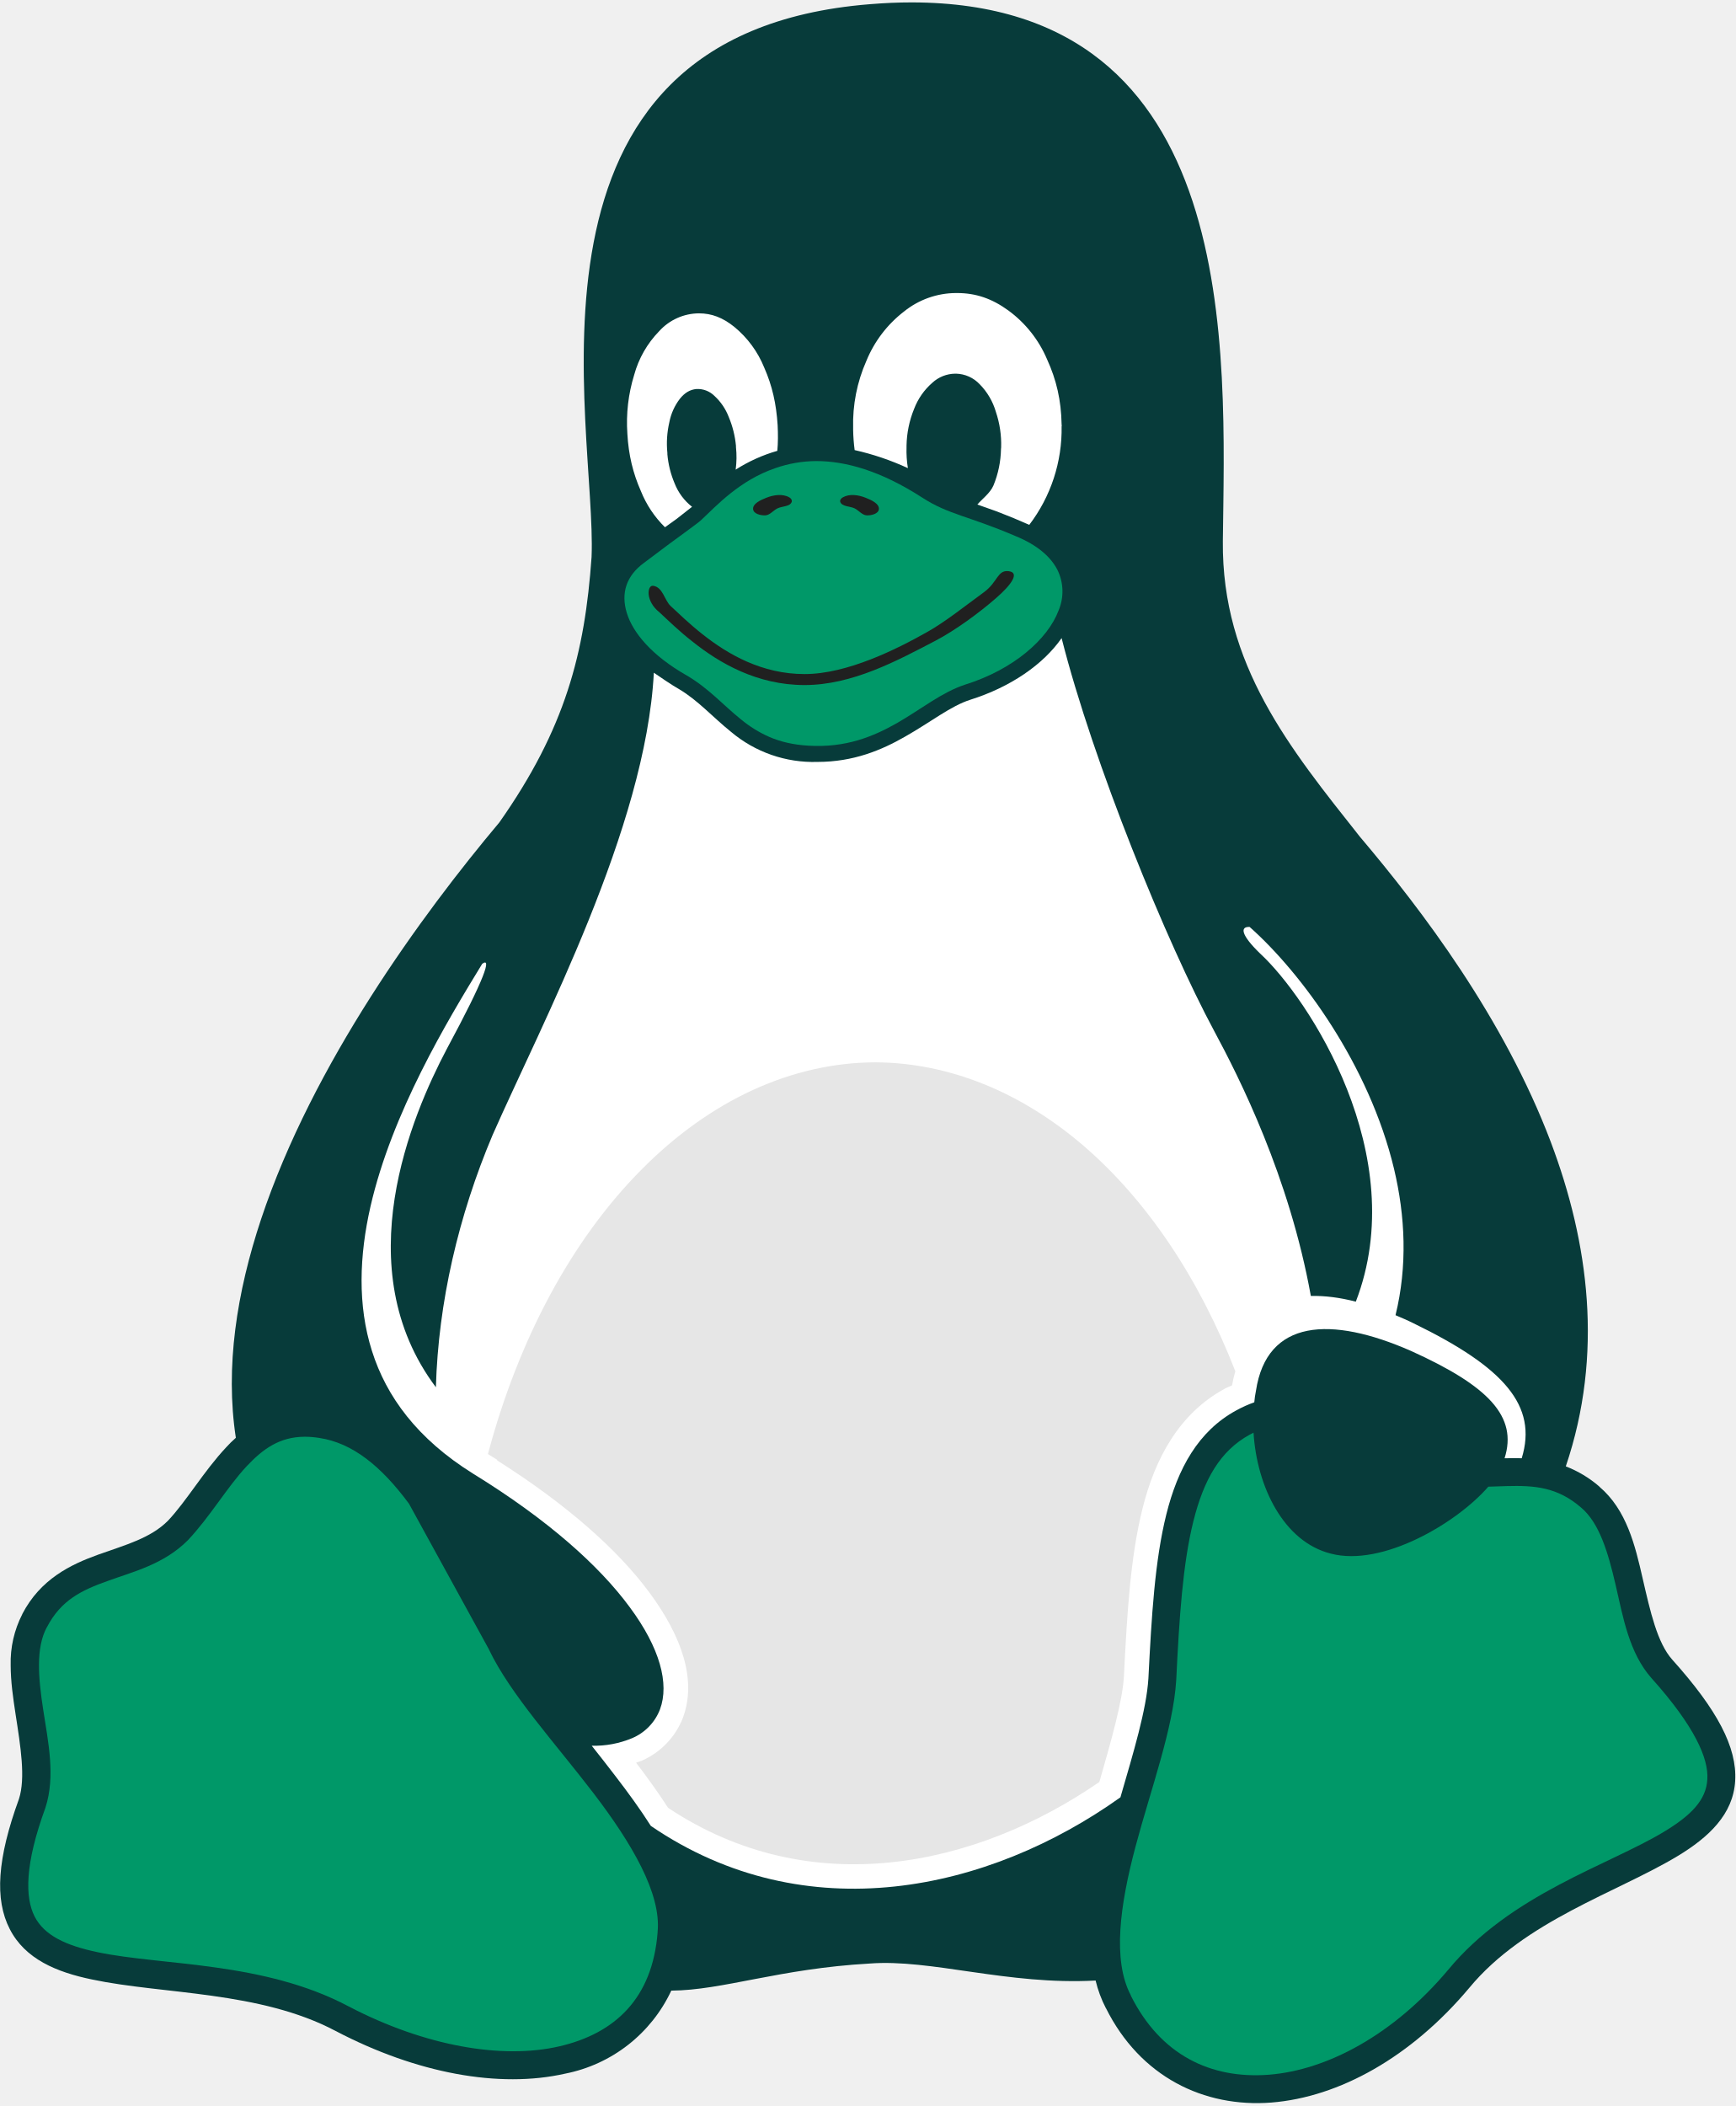
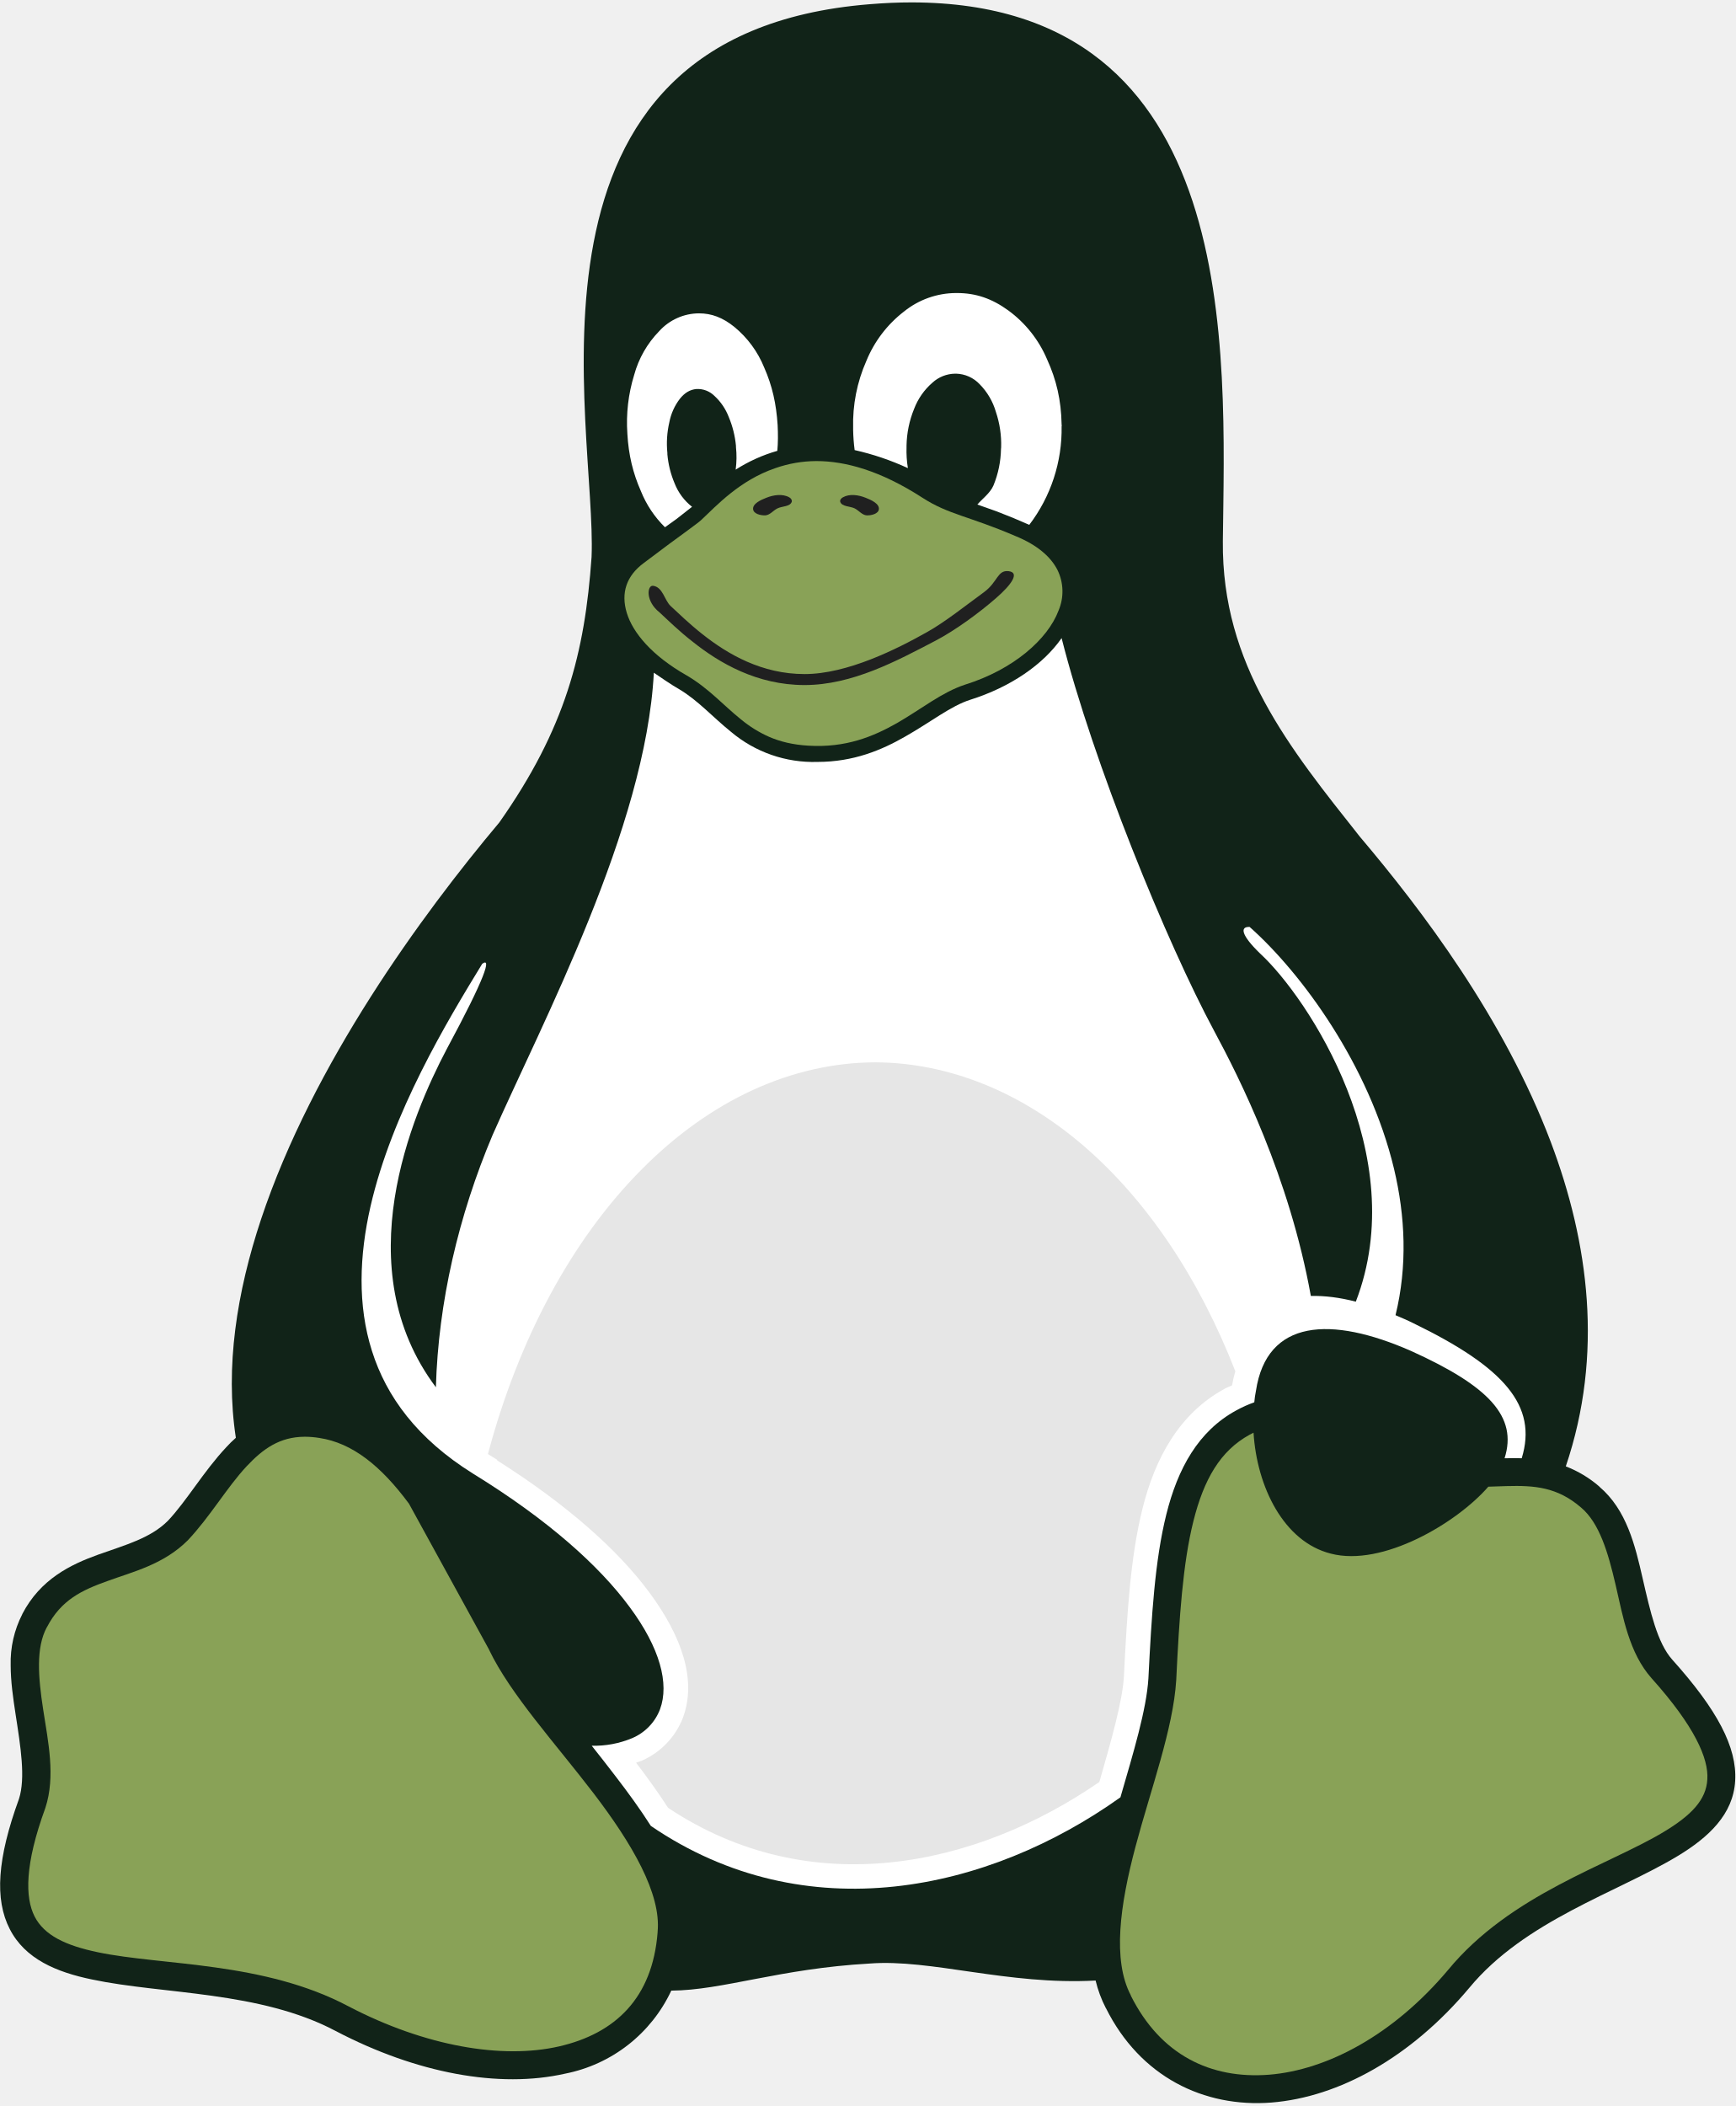
- <svg xmlns="http://www.w3.org/2000/svg" width="577" height="700" viewBox="0 0 577 700" fill="none">
-   <path d="M555.9 551.65C550.9 546.05 548.6 535.7 546.05 524.65C543.55 513.65 540.7 501.8 531.65 494.15V494.1C528.348 491.239 524.576 488.972 520.5 487.4C533.1 450.15 528.15 413.05 515.5 379.55C499.9 338.4 472.75 302.55 452 278.05C428.8 248.75 406.1 220.95 406.5 179.9C407.2 117.2 413.4 0.95 303.1 0.8C298.6 0.8 293.95 1 289.1 1.4C165.8 11.3 198.5 141.55 196.65 185.15C194.4 217.05 187.95 242.15 166 273.35C140.25 304 104 353.55 86.8 405.2C78.7 429.55 74.8 454.4 78.4 477.9C77.25 478.9 76.2 479.95 75.2 481.05C67.65 489.1 62.05 498.9 55.8 505.5C50 511.3 41.7 513.5 32.6 516.75C23.45 520.05 13.45 524.85 7.4 536.5V536.55C4.716 541.788 3.392 547.617 3.55 553.5C3.55 558.9 4.35 564.35 5.15 569.6C6.85 580.6 8.55 590.95 6.3 597.95C-0.9 617.7 -1.85 631.3 3.25 641.2C8.35 651.15 18.75 655.5 30.6 657.95C54.25 662.95 86.3 661.7 111.55 675.05C138.55 689.2 166 694.2 187.85 689.25C195.49 687.75 202.668 684.469 208.802 679.673C214.935 674.877 219.851 668.703 223.15 661.65C240.25 661.55 259 654.35 289.05 652.65C309.45 651.05 334.95 659.9 364.2 658.3C364.958 661.477 366.1 664.549 367.6 667.45L367.65 667.5C379 690.25 400.15 700.6 422.65 698.85C445.15 697.05 469.05 683.8 488.4 660.75C506.9 638.35 537.5 629.1 557.8 616.85C567.95 610.7 576.2 603.05 576.8 591.9C577.45 580.8 570.9 568.35 555.9 551.65Z" fill="#073B3A" />
-   <path d="M567.55 591.4C567.2 598.25 562.2 603.4 553.05 608.9C534.65 620 502.1 629.6 481.35 654.8C463.25 676.3 441.25 688.05 421.85 689.6C402.5 691.1 385.8 683.1 375.9 663.3V663.2C369.75 651.55 372.3 633.2 377.45 613.85C382.6 594.5 390 574.6 391 558.45C392 537.7 393.2 519.6 396.7 505.65C400.2 491.65 405.65 482.25 415.35 476.9C415.796 476.659 416.246 476.426 416.7 476.2C417.8 494.15 426.7 512.45 442.4 516.4C459.55 520.9 484.3 506.2 494.75 494.15L500.85 493.95C510.05 493.7 517.7 494.25 525.6 501.1C531.65 506.2 534.55 515.95 537.05 526.75C539.55 537.6 541.55 549.4 549 557.8C563.35 573.8 568 584.5 567.55 591.4ZM218.6 642.15V642.3C216.9 664.05 204.6 675.9 185.8 680.2C166.95 684.5 141.4 680.2 115.9 666.9C87.65 651.9 54.05 653.4 32.55 648.9C21.75 646.65 14.7 643.25 11.5 637C8.3 630.7 8.2 619.75 15.05 601V600.95L15.1 600.85C18.5 590.4 16 578.95 14.35 568.2C12.7 557.5 11.9 547.7 15.55 540.9L15.6 540.85C20.3 531.8 27.2 528.55 35.75 525.5C44.25 522.4 54.4 520 62.4 512L62.45 511.95C69.85 504.1 75.5 494.3 82 487.35C87.5 481.5 93 477.6 101.25 477.55H101.5C103.058 477.564 104.612 477.698 106.15 477.95C117.15 479.6 126.7 487.3 135.95 499.8L162.6 548.35V548.4C169.7 563.2 184.65 579.5 197.35 596.1C210.05 612.75 219.85 629.4 218.6 642.15Z" fill="#009868" />
-   <path d="M351.5 189.4C349.35 185.2 345 181.2 337.5 178.15C322 171.5 315.3 171.05 306.65 165.45C292.65 156.4 281 153.25 271.35 153.25C266.717 153.272 262.121 154.067 257.75 155.6C245.95 159.6 238.15 168.1 233.25 172.7C232.25 173.65 231.05 174.45 228.05 176.7C225.05 178.85 220.55 182.2 214.05 187.1C208.2 191.4 206.35 197.1 208.35 203.7C210.35 210.3 216.7 217.95 228.35 224.55C235.6 228.8 240.6 234.55 246.3 239.1C249.163 241.48 252.343 243.449 255.75 244.95C259.35 246.5 263.55 247.55 268.75 247.85C281.15 248.6 290.25 244.85 298.25 240.3C306.25 235.7 313.05 230.1 320.85 227.55C336.85 222.55 348.3 212.5 351.9 202.9C352.808 200.753 353.243 198.436 353.174 196.106C353.105 193.776 352.534 191.489 351.5 189.4Z" fill="#009868" />
-   <path d="M310.9 213C298.15 219.65 283.3 227.7 267.45 227.7C251.65 227.7 239.15 220.4 230.2 213.25C225.7 209.75 222.05 206.15 219.3 203.6C214.5 199.85 215.1 194.55 217.05 194.7C220.35 195.1 220.85 199.45 222.9 201.4C225.7 204 229.2 207.4 233.45 210.75C241.95 217.5 253.3 224.05 267.45 224.05C281.65 224.05 298.15 215.75 308.25 210.05C314 206.85 321.25 201.1 327.2 196.75C331.7 193.4 331.55 189.4 335.3 189.85C339.05 190.3 336.3 194.3 331.05 198.85C325.8 203.45 317.55 209.55 310.9 213Z" fill="#202020" />
-   <path d="M505.85 484.7C504.117 484.648 502.383 484.648 500.65 484.7H500.15C504.55 470.85 494.85 460.7 469.1 449.05C442.4 437.3 421.1 438.45 417.5 462.3C417.25 463.55 417.05 464.8 416.95 466.1C414.879 466.834 412.873 467.737 410.95 468.8C398.35 475.65 391.5 488.1 387.7 503.4C383.9 518.65 382.8 537.1 381.75 557.9C381.1 568.3 376.8 582.4 372.45 597.4C328.7 628.6 267.95 642.1 216.35 606.9C212.85 601.4 208.85 595.9 204.7 590.5C202.066 587.058 199.399 583.642 196.7 580.25C201.293 580.373 205.86 579.521 210.1 577.75C212.218 576.861 214.135 575.552 215.733 573.902C217.332 572.252 218.579 570.295 219.4 568.15C222.55 559.65 219.4 547.75 209.3 534.15C199.25 520.5 182.2 505.15 157.15 489.75C138.75 478.25 128.45 464.25 123.65 449.05C118.8 433.8 119.45 417.3 123.15 401.05C130.3 369.8 148.65 339.4 160.3 320.35C163.45 318.05 161.45 324.65 148.5 348.7C136.9 370.7 115.15 421.45 144.9 461.1C145.7 432.9 152.4 404.1 163.75 377.25C180.2 339.9 214.65 275.2 217.35 223.6C218.8 224.6 223.6 227.9 225.8 229.1C232.1 232.85 236.85 238.3 243 243.25C251.02 250.019 261.261 253.581 271.75 253.25C283.75 253.25 293.1 249.3 300.85 244.85C309.35 240.05 316.05 234.65 322.5 232.6C336 228.35 346.8 220.85 352.9 212.1C363.4 253.6 387.9 313.45 403.6 342.65C411.95 358.15 428.6 391.1 435.75 430.75C440.3 430.65 445.3 431.25 450.7 432.65C469.45 384 434.75 331.55 418.9 316.95C412.5 310.75 412.15 307.95 415.4 308.1C432.55 323.3 455.15 353.95 463.4 388.5C467.15 404.25 467.9 420.8 463.9 437.15C465.9 438 467.9 438.85 469.9 439.85C500.05 454.5 511.2 467.25 505.85 484.7Z" fill="white" />
-   <path d="M291 353.1C263.2 353.2 236.05 365.65 213.1 388.9C190.1 412.1 172.4 445 162.2 483.3L165.25 485.2V485.4C188.75 500.3 205.5 515.3 215.85 529.3C226.8 544.1 231.65 558.5 227 571C224.545 577.314 219.692 582.401 213.5 585.15L211.45 585.9C215.15 590.75 218.75 595.75 222.1 600.9C269.3 632.3 324.2 620.7 365.45 592.3C369.45 578.4 373.1 565.5 373.6 557.4C374.65 536.65 375.7 517.8 379.8 501.4C383.9 484.9 391.9 469.9 407 461.65C407.85 461.15 408.7 460.9 409.55 460.5C409.816 458.911 410.183 457.342 410.65 455.8C398.55 424.7 381.1 398.8 360.15 380.8C339.15 362.8 315.3 353.25 291.05 353.1H291ZM409.5 460.85L409.4 461.1V461L409.45 460.8L409.5 460.85Z" fill="#E6E6E6" />
-   <path d="M352.9 141.65C353.116 153.482 349.328 165.041 342.15 174.45C338.56 172.846 334.926 171.346 331.25 169.95L324.9 167.7C326.35 165.95 329.15 163.95 330.25 161.35C331.834 157.491 332.681 153.37 332.75 149.2L332.8 148.7C332.924 144.694 332.331 140.698 331.05 136.9C330.044 133.432 328.187 130.27 325.65 127.7C324.644 126.632 323.437 125.773 322.099 125.173C320.76 124.572 319.316 124.242 317.85 124.2H317.5C314.7 124.239 312.013 125.307 309.95 127.2C307.22 129.564 305.124 132.571 303.85 135.95C302.274 139.811 301.427 143.93 301.35 148.1V148.6C301.271 150.942 301.422 153.287 301.8 155.6C296.128 152.982 290.195 150.971 284.1 149.6C283.81 147.394 283.643 145.174 283.6 142.95V142.3C283.388 134.616 284.892 126.981 288 119.95C290.647 113.477 294.96 107.819 300.5 103.55C305.4 99.593 311.502 97.424 317.8 97.4H318.1C324.35 97.4 329.7 99.2 335.2 103.2C340.863 107.345 345.302 112.942 348.05 119.4C351.2 126.3 352.75 133.05 352.9 141.05L352.95 141.65H352.9ZM258.4 149.85C253.505 151.251 248.839 153.356 244.55 156.1C244.885 153.613 244.919 151.095 244.65 148.6V148.2C244.344 144.896 243.535 141.659 242.25 138.6C241.221 135.908 239.577 133.494 237.45 131.55C236.668 130.783 235.736 130.187 234.711 129.8C233.687 129.412 232.594 129.242 231.5 129.3C229.4 129.5 227.65 130.5 226 132.55C224.244 134.843 223.045 137.514 222.5 140.35C221.72 143.708 221.501 147.171 221.85 150.6V151C222.137 154.323 222.947 157.58 224.25 160.65C225.447 163.724 227.451 166.419 230.05 168.45L224.95 172.45L221.05 175.25C217.586 171.843 214.862 167.758 213.05 163.25C210.4 157.25 208.95 151.25 208.55 144.2V144.15C208.092 137.567 208.855 130.956 210.8 124.65C212.292 119.151 215.167 114.125 219.15 110.05C220.821 108.205 222.857 106.728 225.13 105.712C227.402 104.696 229.861 104.165 232.35 104.15C236.55 104.15 240.25 105.55 244.1 108.65C248.499 112.263 251.92 116.922 254.05 122.2C256.7 128.2 258.05 134.2 258.5 141.3C258.65 144.3 258.65 147.1 258.4 149.85Z" fill="white" />
-   <path d="M279.3 166.75C279.8 168.45 282.55 168.2 284.15 169C285.5 169.7 286.65 171.25 288.15 171.3C289.65 171.35 291.95 170.8 292.15 169.3C292.4 167.4 289.55 166.15 287.75 165.45C285.4 164.5 282.4 164.05 280.2 165.3C279.7 165.55 279.15 166.15 279.3 166.75ZM263.2 166.75C262.7 168.45 259.95 168.2 258.4 169C257 169.7 255.9 171.25 254.35 171.3C252.85 171.35 250.55 170.8 250.35 169.3C250.1 167.4 252.95 166.15 254.75 165.45C257.1 164.5 260.15 164.05 262.35 165.3C262.85 165.55 263.35 166.15 263.2 166.75Z" fill="#202020" />
+ <svg xmlns="http://www.w3.org/2000/svg" width="577" height="700" viewBox="0 0 577 700" fill="none" version="1.1" id="svg8">
+   <defs id="defs8" />
+   <path d="M555.9 551.65C550.9 546.05 548.6 535.7 546.05 524.65C543.55 513.65 540.7 501.8 531.65 494.15V494.1C528.348 491.239 524.576 488.972 520.5 487.4C533.1 450.15 528.15 413.05 515.5 379.55C499.9 338.4 472.75 302.55 452 278.05C428.8 248.75 406.1 220.95 406.5 179.9C407.2 117.2 413.4 0.95 303.1 0.8C298.6 0.8 293.95 1 289.1 1.4C165.8 11.3 198.5 141.55 196.65 185.15C194.4 217.05 187.95 242.15 166 273.35C140.25 304 104 353.55 86.8 405.2C78.7 429.55 74.8 454.4 78.4 477.9C77.25 478.9 76.2 479.95 75.2 481.05C67.65 489.1 62.05 498.9 55.8 505.5C50 511.3 41.7 513.5 32.6 516.75C23.45 520.05 13.45 524.85 7.4 536.5V536.55C4.716 541.788 3.392 547.617 3.55 553.5C3.55 558.9 4.35 564.35 5.15 569.6C6.85 580.6 8.55 590.95 6.3 597.95C-0.9 617.7 -1.85 631.3 3.25 641.2C8.35 651.15 18.75 655.5 30.6 657.95C54.25 662.95 86.3 661.7 111.55 675.05C138.55 689.2 166 694.2 187.85 689.25C195.49 687.75 202.668 684.469 208.802 679.673C214.935 674.877 219.851 668.703 223.15 661.65C240.25 661.55 259 654.35 289.05 652.65C309.45 651.05 334.95 659.9 364.2 658.3C364.958 661.477 366.1 664.549 367.6 667.45L367.65 667.5C379 690.25 400.15 700.6 422.65 698.85C445.15 697.05 469.05 683.8 488.4 660.75C506.9 638.35 537.5 629.1 557.8 616.85C567.95 610.7 576.2 603.05 576.8 591.9C577.45 580.8 570.9 568.35 555.9 551.65Z" fill="#073B3A" id="path1" style="fill:#112318;fill-opacity:1" />
+   <path d="M567.55 591.4C567.2 598.25 562.2 603.4 553.05 608.9C534.65 620 502.1 629.6 481.35 654.8C463.25 676.3 441.25 688.05 421.85 689.6C402.5 691.1 385.8 683.1 375.9 663.3V663.2C369.75 651.55 372.3 633.2 377.45 613.85C382.6 594.5 390 574.6 391 558.45C392 537.7 393.2 519.6 396.7 505.65C400.2 491.65 405.65 482.25 415.35 476.9C415.796 476.659 416.246 476.426 416.7 476.2C417.8 494.15 426.7 512.45 442.4 516.4C459.55 520.9 484.3 506.2 494.75 494.15L500.85 493.95C510.05 493.7 517.7 494.25 525.6 501.1C531.65 506.2 534.55 515.95 537.05 526.75C539.55 537.6 541.55 549.4 549 557.8C563.35 573.8 568 584.5 567.55 591.4ZM218.6 642.15V642.3C216.9 664.05 204.6 675.9 185.8 680.2C166.95 684.5 141.4 680.2 115.9 666.9C87.65 651.9 54.05 653.4 32.55 648.9C21.75 646.65 14.7 643.25 11.5 637C8.3 630.7 8.2 619.75 15.05 601V600.95L15.1 600.85C18.5 590.4 16 578.95 14.35 568.2C12.7 557.5 11.9 547.7 15.55 540.9L15.6 540.85C20.3 531.8 27.2 528.55 35.75 525.5C44.25 522.4 54.4 520 62.4 512L62.45 511.95C69.85 504.1 75.5 494.3 82 487.35C87.5 481.5 93 477.6 101.25 477.55H101.5C103.058 477.564 104.612 477.698 106.15 477.95C117.15 479.6 126.7 487.3 135.95 499.8L162.6 548.35V548.4C169.7 563.2 184.65 579.5 197.35 596.1C210.05 612.75 219.85 629.4 218.6 642.15Z" fill="#009868" id="path2" style="fill:#89a257;fill-opacity:1" />
+   <path d="M351.5 189.4C349.35 185.2 345 181.2 337.5 178.15C322 171.5 315.3 171.05 306.65 165.45C292.65 156.4 281 153.25 271.35 153.25C266.717 153.272 262.121 154.067 257.75 155.6C245.95 159.6 238.15 168.1 233.25 172.7C232.25 173.65 231.05 174.45 228.05 176.7C225.05 178.85 220.55 182.2 214.05 187.1C208.2 191.4 206.35 197.1 208.35 203.7C210.35 210.3 216.7 217.95 228.35 224.55C235.6 228.8 240.6 234.55 246.3 239.1C249.163 241.48 252.343 243.449 255.75 244.95C259.35 246.5 263.55 247.55 268.75 247.85C281.15 248.6 290.25 244.85 298.25 240.3C306.25 235.7 313.05 230.1 320.85 227.55C336.85 222.55 348.3 212.5 351.9 202.9C352.808 200.753 353.243 198.436 353.174 196.106C353.105 193.776 352.534 191.489 351.5 189.4Z" fill="#009868" id="path3" style="fill:#89a257;fill-opacity:1" />
+   <path d="M310.9 213C298.15 219.65 283.3 227.7 267.45 227.7C251.65 227.7 239.15 220.4 230.2 213.25C225.7 209.75 222.05 206.15 219.3 203.6C214.5 199.85 215.1 194.55 217.05 194.7C220.35 195.1 220.85 199.45 222.9 201.4C225.7 204 229.2 207.4 233.45 210.75C241.95 217.5 253.3 224.05 267.45 224.05C281.65 224.05 298.15 215.75 308.25 210.05C314 206.85 321.25 201.1 327.2 196.75C331.7 193.4 331.55 189.4 335.3 189.85C339.05 190.3 336.3 194.3 331.05 198.85C325.8 203.45 317.55 209.55 310.9 213Z" fill="#202020" id="path4" />
+   <path d="M505.85 484.7C504.117 484.648 502.383 484.648 500.65 484.7H500.15C504.55 470.85 494.85 460.7 469.1 449.05C442.4 437.3 421.1 438.45 417.5 462.3C417.25 463.55 417.05 464.8 416.95 466.1C414.879 466.834 412.873 467.737 410.95 468.8C398.35 475.65 391.5 488.1 387.7 503.4C383.9 518.65 382.8 537.1 381.75 557.9C381.1 568.3 376.8 582.4 372.45 597.4C328.7 628.6 267.95 642.1 216.35 606.9C212.85 601.4 208.85 595.9 204.7 590.5C202.066 587.058 199.399 583.642 196.7 580.25C201.293 580.373 205.86 579.521 210.1 577.75C212.218 576.861 214.135 575.552 215.733 573.902C217.332 572.252 218.579 570.295 219.4 568.15C222.55 559.65 219.4 547.75 209.3 534.15C199.25 520.5 182.2 505.15 157.15 489.75C138.75 478.25 128.45 464.25 123.65 449.05C118.8 433.8 119.45 417.3 123.15 401.05C130.3 369.8 148.65 339.4 160.3 320.35C163.45 318.05 161.45 324.65 148.5 348.7C136.9 370.7 115.15 421.45 144.9 461.1C145.7 432.9 152.4 404.1 163.75 377.25C180.2 339.9 214.65 275.2 217.35 223.6C218.8 224.6 223.6 227.9 225.8 229.1C232.1 232.85 236.85 238.3 243 243.25C251.02 250.019 261.261 253.581 271.75 253.25C283.75 253.25 293.1 249.3 300.85 244.85C309.35 240.05 316.05 234.65 322.5 232.6C336 228.35 346.8 220.85 352.9 212.1C363.4 253.6 387.9 313.45 403.6 342.65C411.95 358.15 428.6 391.1 435.75 430.75C440.3 430.65 445.3 431.25 450.7 432.65C469.45 384 434.75 331.55 418.9 316.95C412.5 310.75 412.15 307.95 415.4 308.1C432.55 323.3 455.15 353.95 463.4 388.5C467.15 404.25 467.9 420.8 463.9 437.15C465.9 438 467.9 438.85 469.9 439.85C500.05 454.5 511.2 467.25 505.85 484.7Z" fill="white" id="path5" />
+   <path d="M291 353.1C263.2 353.2 236.05 365.65 213.1 388.9C190.1 412.1 172.4 445 162.2 483.3L165.25 485.2V485.4C188.75 500.3 205.5 515.3 215.85 529.3C226.8 544.1 231.65 558.5 227 571C224.545 577.314 219.692 582.401 213.5 585.15L211.45 585.9C215.15 590.75 218.75 595.75 222.1 600.9C269.3 632.3 324.2 620.7 365.45 592.3C369.45 578.4 373.1 565.5 373.6 557.4C374.65 536.65 375.7 517.8 379.8 501.4C383.9 484.9 391.9 469.9 407 461.65C407.85 461.15 408.7 460.9 409.55 460.5C409.816 458.911 410.183 457.342 410.65 455.8C398.55 424.7 381.1 398.8 360.15 380.8C339.15 362.8 315.3 353.25 291.05 353.1H291ZM409.5 460.85L409.4 461.1V461L409.45 460.8L409.5 460.85Z" fill="#E6E6E6" id="path6" />
+   <path d="M352.9 141.65C353.116 153.482 349.328 165.041 342.15 174.45C338.56 172.846 334.926 171.346 331.25 169.95L324.9 167.7C326.35 165.95 329.15 163.95 330.25 161.35C331.834 157.491 332.681 153.37 332.75 149.2L332.8 148.7C332.924 144.694 332.331 140.698 331.05 136.9C330.044 133.432 328.187 130.27 325.65 127.7C324.644 126.632 323.437 125.773 322.099 125.173C320.76 124.572 319.316 124.242 317.85 124.2H317.5C314.7 124.239 312.013 125.307 309.95 127.2C307.22 129.564 305.124 132.571 303.85 135.95C302.274 139.811 301.427 143.93 301.35 148.1V148.6C301.271 150.942 301.422 153.287 301.8 155.6C296.128 152.982 290.195 150.971 284.1 149.6C283.81 147.394 283.643 145.174 283.6 142.95V142.3C283.388 134.616 284.892 126.981 288 119.95C290.647 113.477 294.96 107.819 300.5 103.55C305.4 99.593 311.502 97.424 317.8 97.4H318.1C324.35 97.4 329.7 99.2 335.2 103.2C340.863 107.345 345.302 112.942 348.05 119.4C351.2 126.3 352.75 133.05 352.9 141.05L352.95 141.65H352.9ZM258.4 149.85C253.505 151.251 248.839 153.356 244.55 156.1C244.885 153.613 244.919 151.095 244.65 148.6V148.2C244.344 144.896 243.535 141.659 242.25 138.6C241.221 135.908 239.577 133.494 237.45 131.55C236.668 130.783 235.736 130.187 234.711 129.8C233.687 129.412 232.594 129.242 231.5 129.3C229.4 129.5 227.65 130.5 226 132.55C224.244 134.843 223.045 137.514 222.5 140.35C221.72 143.708 221.501 147.171 221.85 150.6V151C222.137 154.323 222.947 157.58 224.25 160.65C225.447 163.724 227.451 166.419 230.05 168.45L224.95 172.45L221.05 175.25C217.586 171.843 214.862 167.758 213.05 163.25C210.4 157.25 208.95 151.25 208.55 144.2V144.15C208.092 137.567 208.855 130.956 210.8 124.65C212.292 119.151 215.167 114.125 219.15 110.05C220.821 108.205 222.857 106.728 225.13 105.712C227.402 104.696 229.861 104.165 232.35 104.15C236.55 104.15 240.25 105.55 244.1 108.65C248.499 112.263 251.92 116.922 254.05 122.2C256.7 128.2 258.05 134.2 258.5 141.3C258.65 144.3 258.65 147.1 258.4 149.85Z" fill="white" id="path7" />
+   <path d="M279.3 166.75C279.8 168.45 282.55 168.2 284.15 169C285.5 169.7 286.65 171.25 288.15 171.3C289.65 171.35 291.95 170.8 292.15 169.3C292.4 167.4 289.55 166.15 287.75 165.45C285.4 164.5 282.4 164.05 280.2 165.3C279.7 165.55 279.15 166.15 279.3 166.75ZM263.2 166.75C262.7 168.45 259.95 168.2 258.4 169C257 169.7 255.9 171.25 254.35 171.3C252.85 171.35 250.55 170.8 250.35 169.3C250.1 167.4 252.95 166.15 254.75 165.45C257.1 164.5 260.15 164.05 262.35 165.3C262.85 165.55 263.35 166.15 263.2 166.75Z" fill="#202020" id="path8" />
</svg>
